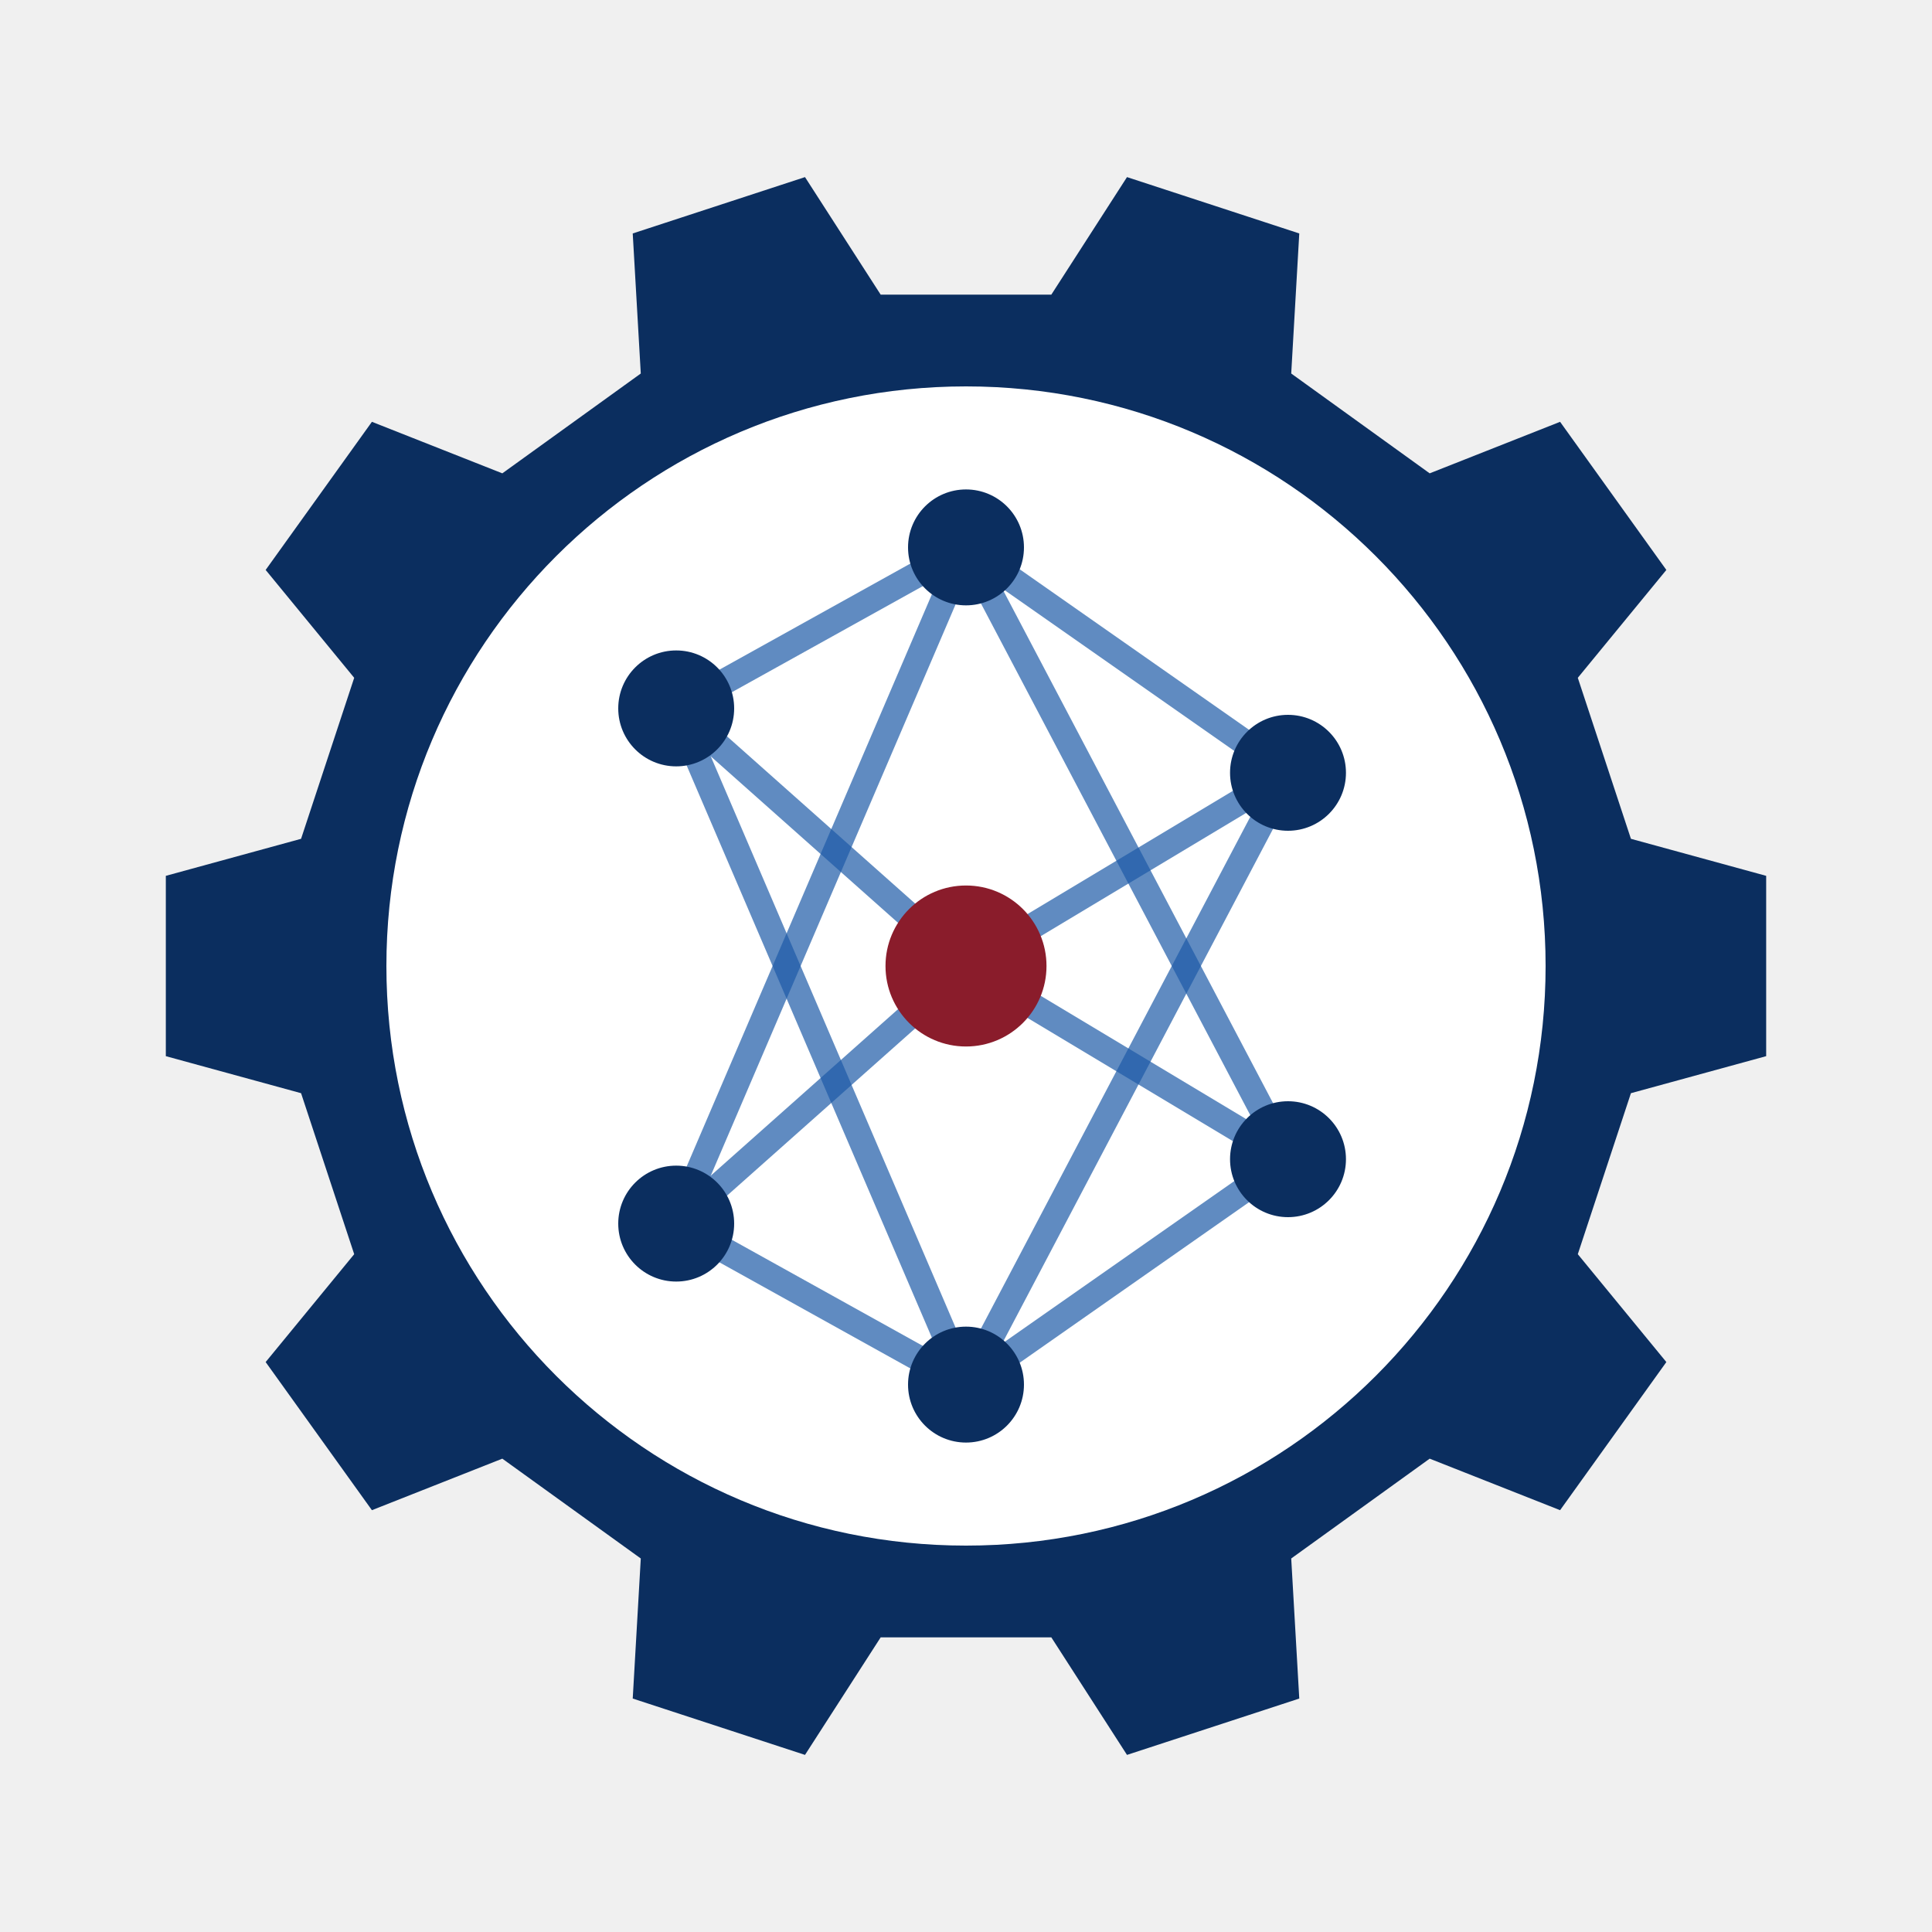
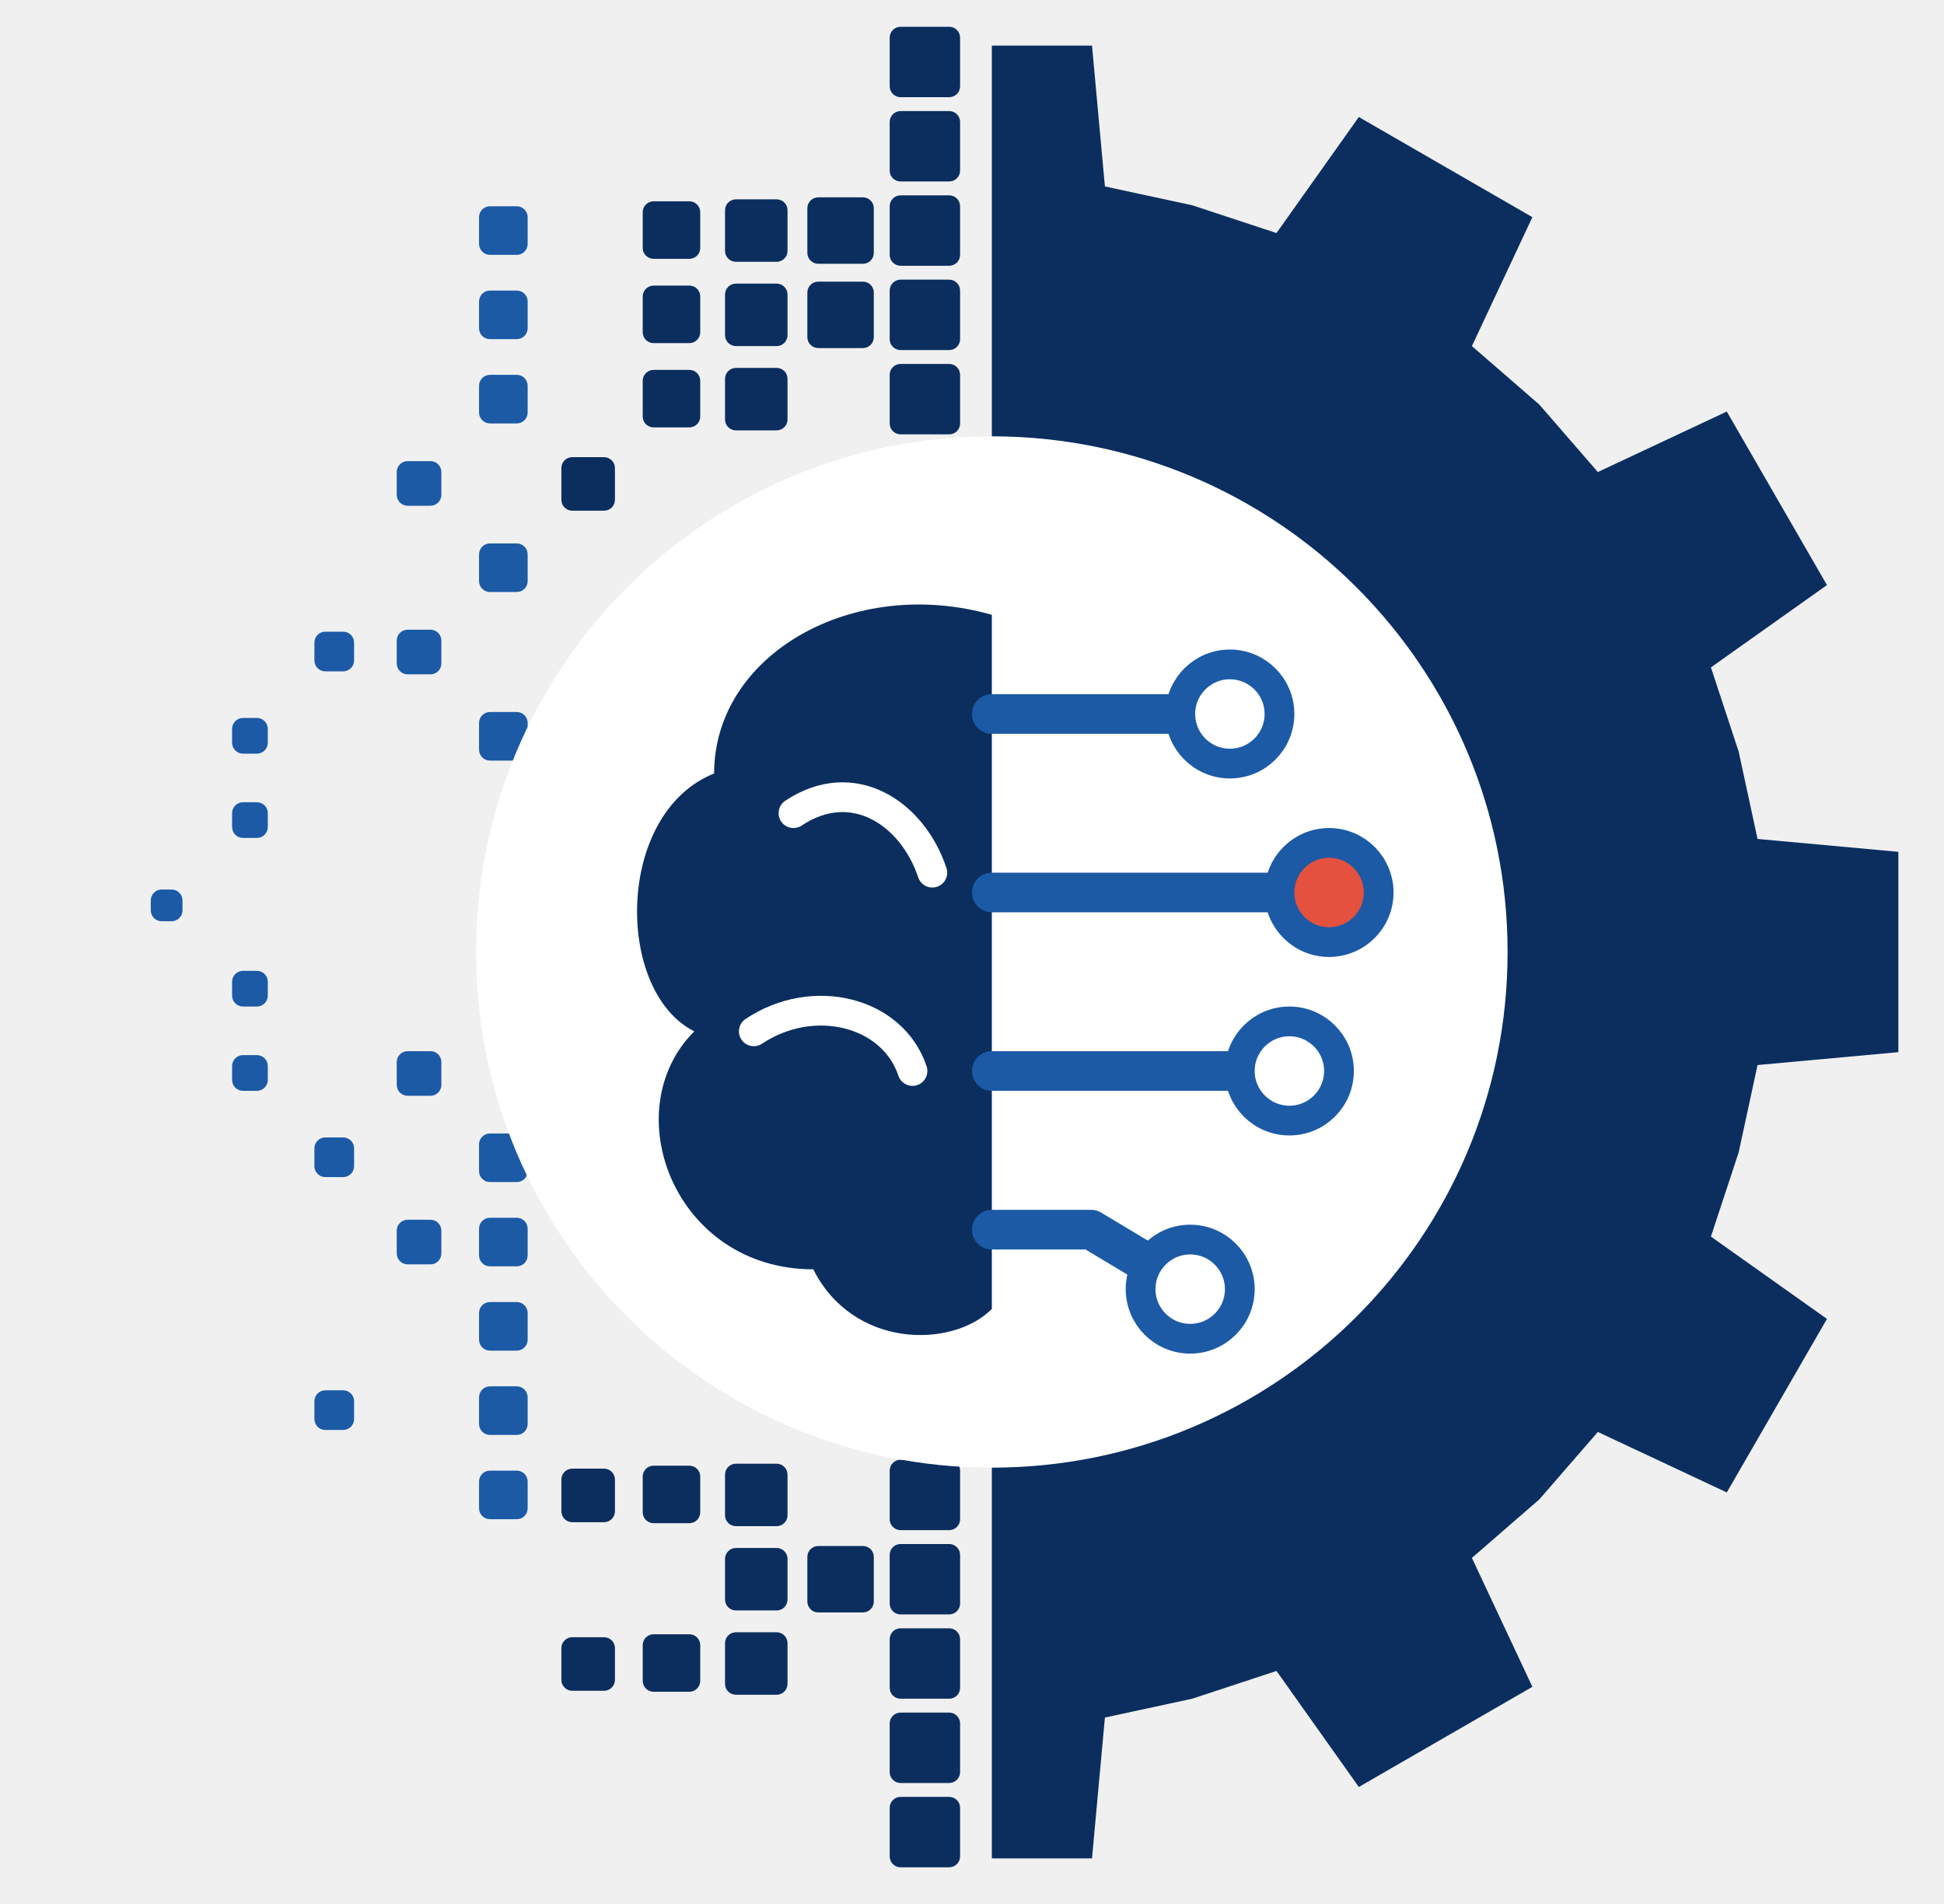
- <svg xmlns="http://www.w3.org/2000/svg" viewBox="0 0 120 120">
-   <g transform="translate(0,0)">
-     <path d="M101.3,52.1 L109.7,54.4 L109.7,65.6 L101.3,67.9 L98.0,77.9 L98.0,77.9 L103.5,84.6 L96.9,93.8 L88.8,90.6 L80.2,96.8 L80.2,96.8 L80.7,105.5 L70.0,109.0 L65.3,101.7 L54.7,101.7 L54.7,101.7 L50.0,109.0 L39.3,105.5 L39.8,96.8 L31.2,90.6 L31.2,90.6 L23.1,93.8 L16.5,84.6 L22.0,77.9 L18.7,67.9 L18.7,67.9 L10.3,65.6 L10.3,54.4 L18.7,52.1 L22.0,42.1 L22.0,42.1 L16.5,35.4 L23.1,26.2 L31.2,29.4 L39.8,23.2 L39.8,23.2 L39.3,14.5 L50.0,11.0 L54.7,18.3 L65.3,18.3 L65.3,18.3 L70.0,11.0 L80.7,14.5 L80.2,23.2 L88.8,29.4 L88.8,29.4 L96.9,26.2 L103.5,35.4 L98.0,42.1 L101.3,52.1Z" fill="#0b2e5f" />
-     <circle cx="60" cy="60" r="36" fill="#fff" />
-     <line x1="42" y1="44" x2="60" y2="34" stroke="#1c5aa6" stroke-width="1.6" opacity=".7" />
-     <line x1="42" y1="44" x2="60" y2="60" stroke="#1c5aa6" stroke-width="1.6" opacity=".7" />
-     <line x1="42" y1="44" x2="60" y2="86" stroke="#1c5aa6" stroke-width="1.6" opacity=".7" />
-     <line x1="42" y1="76" x2="60" y2="60" stroke="#1c5aa6" stroke-width="1.6" opacity=".7" />
-     <line x1="42" y1="76" x2="60" y2="86" stroke="#1c5aa6" stroke-width="1.6" opacity=".7" />
-     <line x1="42" y1="76" x2="60" y2="34" stroke="#1c5aa6" stroke-width="1.6" opacity=".7" />
-     <line x1="60" y1="34" x2="80" y2="48" stroke="#1c5aa6" stroke-width="1.6" opacity=".7" />
-     <line x1="60" y1="60" x2="80" y2="48" stroke="#1c5aa6" stroke-width="1.6" opacity=".7" />
-     <line x1="60" y1="60" x2="80" y2="72" stroke="#1c5aa6" stroke-width="1.6" opacity=".7" />
-     <line x1="60" y1="86" x2="80" y2="72" stroke="#1c5aa6" stroke-width="1.6" opacity=".7" />
-     <line x1="60" y1="34" x2="80" y2="72" stroke="#1c5aa6" stroke-width="1.6" opacity=".7" />
-     <line x1="60" y1="86" x2="80" y2="48" stroke="#1c5aa6" stroke-width="1.6" opacity=".7" />
-     <circle cx="42" cy="44" r="3.6" fill="#0b2e5f" />
-     <circle cx="42" cy="76" r="3.6" fill="#0b2e5f" />
-     <circle cx="60" cy="34" r="3.6" fill="#0b2e5f" />
-     <circle cx="60" cy="60" r="5" fill="#8a1c2b" />
-     <circle cx="60" cy="86" r="3.6" fill="#0b2e5f" />
-     <circle cx="80" cy="48" r="3.6" fill="#0b2e5f" />
-     <circle cx="80" cy="72" r="3.6" fill="#0b2e5f" />
-   </g>
+ <svg xmlns="http://www.w3.org/2000/svg" viewBox="0 4 196 192">
+   <defs>
+     <clipPath id="rq0">
+       <rect x="100" y="0" width="110" height="200" />
+     </clipPath>
+   </defs>
+   <path d="M177.2,88.6 L191.4,89.9 L191.4,110.1 L177.2,111.4 L175.3,120.2 L172.5,128.7 L184.2,137.0 L174.1,154.5 L161.1,148.4 L155.2,155.2 L148.4,161.1 L154.5,174.1 L137.0,184.2 L128.7,172.5 L120.2,175.3 L111.4,177.2 L110.1,191.4 L89.9,191.4 L88.6,177.2 L79.8,175.3 L71.3,172.5 L63.0,184.2 L45.5,174.1 L51.6,161.1 L44.8,155.2 L38.9,148.4 L25.9,154.5 L15.8,137.0 L27.5,128.7 L24.7,120.2 L22.8,111.4 L8.6,110.1 L8.6,89.9 L22.8,88.6 L24.7,79.8 L27.5,71.3 L15.8,63.0 L25.9,45.5 L38.9,51.6 L44.8,44.8 L51.6,38.9 L45.5,25.9 L63.0,15.8 L71.3,27.5 L79.8,24.7 L88.6,22.8 L89.9,8.6 L110.1,8.6 L111.4,22.8 L120.2,24.7 L128.7,27.5 L137.0,15.8 L154.5,25.9 L148.4,38.9 L155.2,44.8 L161.1,51.6 L174.1,45.5 L184.2,63.0 L172.5,71.3 L175.3,79.8Z" fill="#0b2e5f" clip-path="url(#rq0)" />
+   <rect x="15.2" y="93.7" width="3.2" height="3.2" rx="1.1" fill="#1c5aa6" />
+   <rect x="23.4" y="76.4" width="3.6" height="3.6" rx="1.1" fill="#1c5aa6" />
+   <rect x="23.4" y="84.9" width="3.6" height="3.6" rx="1.1" fill="#1c5aa6" />
+   <rect x="23.4" y="101.9" width="3.6" height="3.6" rx="1.1" fill="#1c5aa6" />
+   <rect x="23.4" y="110.4" width="3.6" height="3.6" rx="1.1" fill="#1c5aa6" />
+   <rect x="31.7" y="67.7" width="4.0" height="4.0" rx="1.1" fill="#1c5aa6" />
+   <rect x="31.7" y="118.7" width="4.0" height="4.0" rx="1.1" fill="#1c5aa6" />
+   <rect x="31.7" y="144.2" width="4.0" height="4.0" rx="1.1" fill="#1c5aa6" />
+   <rect x="40.0" y="50.5" width="4.5" height="4.5" rx="1.1" fill="#1c5aa6" />
+   <rect x="40.0" y="67.5" width="4.5" height="4.5" rx="1.1" fill="#1c5aa6" />
+   <rect x="40.0" y="110.0" width="4.5" height="4.5" rx="1.1" fill="#1c5aa6" />
+   <rect x="40.0" y="127.0" width="4.5" height="4.5" rx="1.1" fill="#1c5aa6" />
+   <rect x="48.3" y="24.8" width="4.9" height="4.9" rx="1.1" fill="#1c5aa6" />
+   <rect x="48.3" y="33.3" width="4.9" height="4.9" rx="1.1" fill="#1c5aa6" />
+   <rect x="48.3" y="41.8" width="4.9" height="4.9" rx="1.1" fill="#1c5aa6" />
+   <rect x="48.3" y="58.8" width="4.9" height="4.9" rx="1.1" fill="#1c5aa6" />
+   <rect x="48.3" y="75.8" width="4.9" height="4.9" rx="1.1" fill="#1c5aa6" />
+   <rect x="48.3" y="118.3" width="4.9" height="4.9" rx="1.1" fill="#1c5aa6" />
+   <rect x="48.3" y="126.8" width="4.9" height="4.9" rx="1.1" fill="#1c5aa6" />
+   <rect x="48.3" y="135.3" width="4.9" height="4.9" rx="1.1" fill="#1c5aa6" />
+   <rect x="48.3" y="143.8" width="4.9" height="4.9" rx="1.1" fill="#1c5aa6" />
+   <rect x="48.3" y="152.3" width="4.9" height="4.9" rx="1.1" fill="#1c5aa6" />
+   <rect x="56.6" y="50.1" width="5.4" height="5.4" rx="1.1" fill="#0b2e5f" />
+   <rect x="56.6" y="152.1" width="5.4" height="5.4" rx="1.1" fill="#0b2e5f" />
+   <rect x="56.6" y="169.1" width="5.4" height="5.4" rx="1.1" fill="#0b2e5f" />
+   <rect x="64.8" y="24.3" width="5.8" height="5.8" rx="1.1" fill="#0b2e5f" />
+   <rect x="64.8" y="32.8" width="5.8" height="5.8" rx="1.1" fill="#0b2e5f" />
+   <rect x="64.8" y="41.3" width="5.8" height="5.8" rx="1.1" fill="#0b2e5f" />
+   <rect x="64.8" y="151.8" width="5.8" height="5.8" rx="1.1" fill="#0b2e5f" />
+   <rect x="64.8" y="168.8" width="5.8" height="5.8" rx="1.1" fill="#0b2e5f" />
+   <rect x="73.1" y="24.1" width="6.3" height="6.3" rx="1.1" fill="#0b2e5f" />
+   <rect x="73.1" y="32.6" width="6.3" height="6.3" rx="1.1" fill="#0b2e5f" />
+   <rect x="73.1" y="41.1" width="6.3" height="6.3" rx="1.1" fill="#0b2e5f" />
+   <rect x="73.1" y="151.6" width="6.3" height="6.3" rx="1.1" fill="#0b2e5f" />
+   <rect x="73.1" y="160.1" width="6.3" height="6.3" rx="1.1" fill="#0b2e5f" />
+   <rect x="73.1" y="168.6" width="6.3" height="6.3" rx="1.1" fill="#0b2e5f" />
+   <rect x="81.4" y="23.9" width="6.7" height="6.7" rx="1.1" fill="#0b2e5f" />
+   <rect x="81.4" y="32.4" width="6.7" height="6.7" rx="1.1" fill="#0b2e5f" />
+   <rect x="81.4" y="159.9" width="6.7" height="6.7" rx="1.1" fill="#0b2e5f" />
+   <rect x="89.7" y="6.7" width="7.1" height="7.1" rx="1.1" fill="#0b2e5f" />
+   <rect x="89.7" y="15.2" width="7.1" height="7.1" rx="1.1" fill="#0b2e5f" />
+   <rect x="89.7" y="23.7" width="7.1" height="7.1" rx="1.1" fill="#0b2e5f" />
+   <rect x="89.7" y="32.2" width="7.1" height="7.1" rx="1.1" fill="#0b2e5f" />
+   <rect x="89.7" y="40.7" width="7.1" height="7.1" rx="1.1" fill="#0b2e5f" />
+   <rect x="89.7" y="151.2" width="7.1" height="7.1" rx="1.1" fill="#0b2e5f" />
+   <rect x="89.7" y="159.7" width="7.1" height="7.1" rx="1.1" fill="#0b2e5f" />
+   <rect x="89.7" y="168.2" width="7.1" height="7.1" rx="1.1" fill="#0b2e5f" />
+   <rect x="89.7" y="176.7" width="7.1" height="7.1" rx="1.1" fill="#0b2e5f" />
+   <rect x="89.7" y="185.2" width="7.1" height="7.1" rx="1.1" fill="#0b2e5f" />
+   <circle cx="100" cy="100" r="52" fill="#ffffff" />
+   <path d="M100 66 C86 62 72 70 72 82 C62 86 62 104 70 108 C62 116 68 132 82 132 C86 140 96 140 100 136 Z" fill="#0b2e5f" />
+   <path d="M80 86 C86 82 92 86 94 92 M76 108 C82 104 90 106 92 112" fill="none" stroke="#ffffff" stroke-width="3" stroke-linecap="round" />
+   <polyline points="100,76 114,76 124,76" fill="none" stroke="#1c5aa6" stroke-width="4" stroke-linecap="round" stroke-linejoin="round" />
+   <circle cx="124" cy="76" r="5" fill="#ffffff" stroke="#1c5aa6" stroke-width="3" />
+   <polyline points="100,94 124,94 134,94" fill="none" stroke="#1c5aa6" stroke-width="4" stroke-linecap="round" stroke-linejoin="round" />
+   <circle cx="134" cy="94" r="5" fill="#e4513f" stroke="#1c5aa6" stroke-width="3" />
+   <polyline points="100,112 120,112 130,112" fill="none" stroke="#1c5aa6" stroke-width="4" stroke-linecap="round" stroke-linejoin="round" />
+   <circle cx="130" cy="112" r="5" fill="#ffffff" stroke="#1c5aa6" stroke-width="3" />
+   <polyline points="100,128 110,128 120,134" fill="none" stroke="#1c5aa6" stroke-width="4" stroke-linecap="round" stroke-linejoin="round" />
+   <circle cx="120" cy="134" r="5" fill="#ffffff" stroke="#1c5aa6" stroke-width="3" />
</svg>
